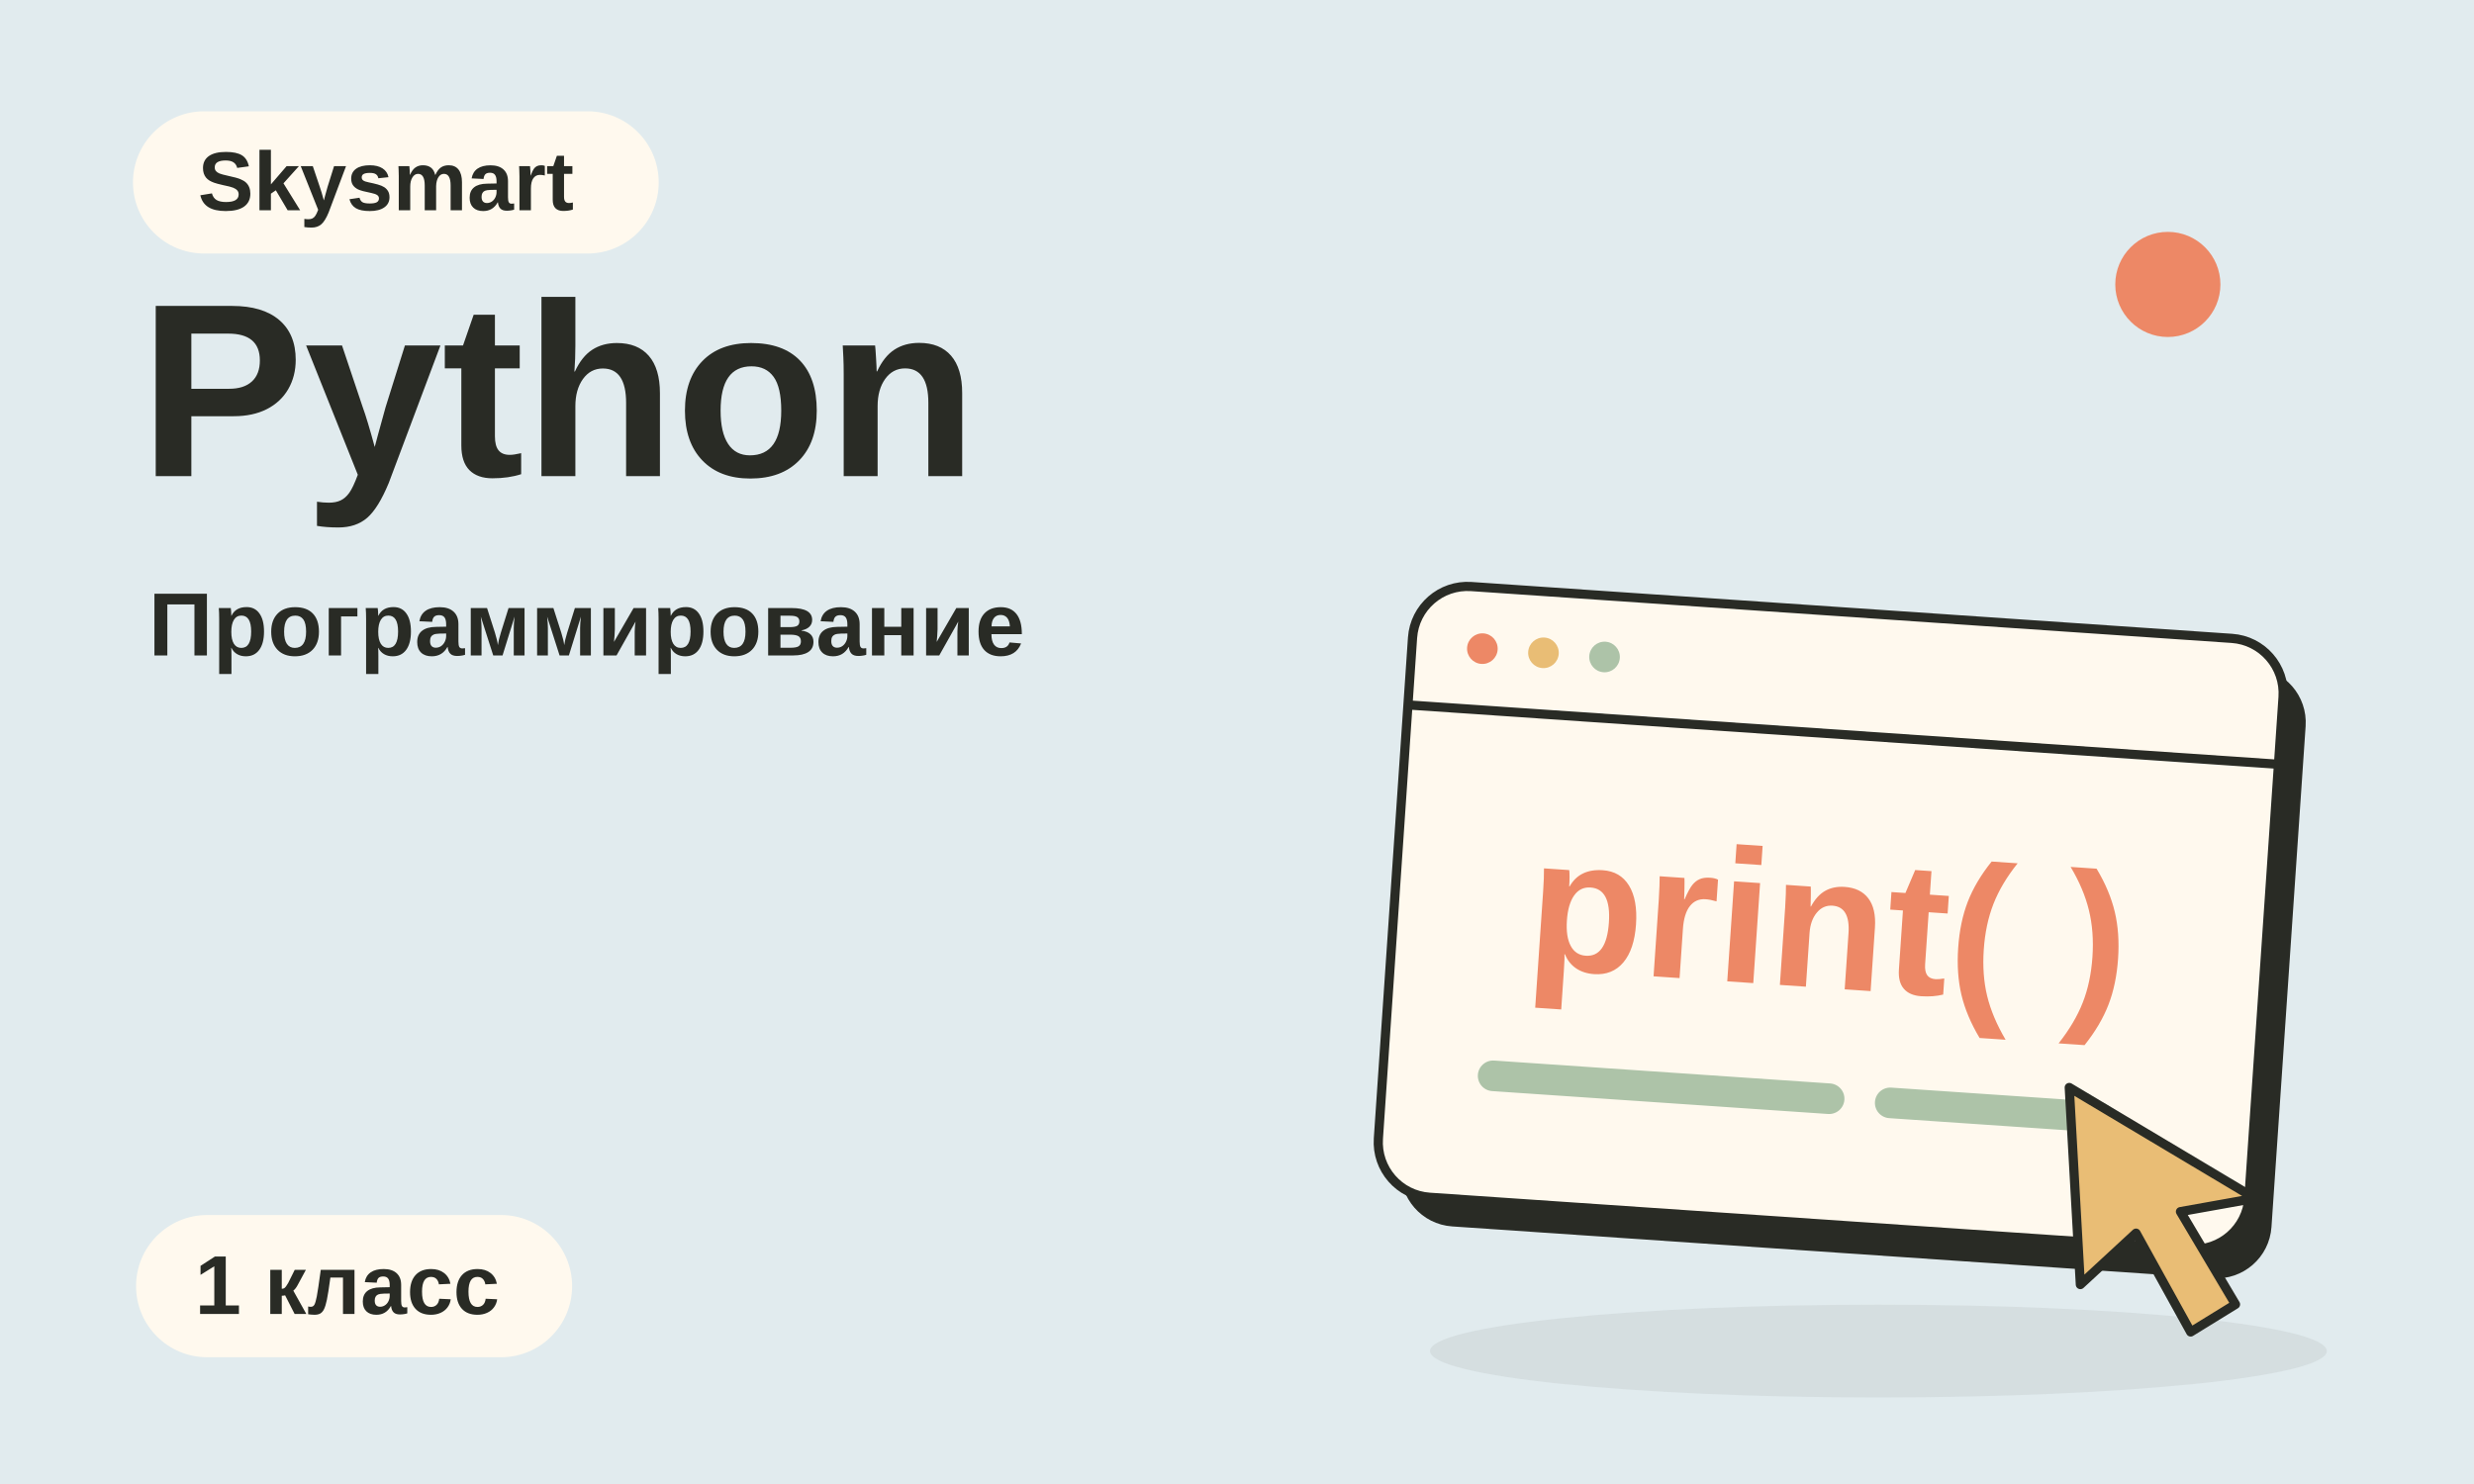
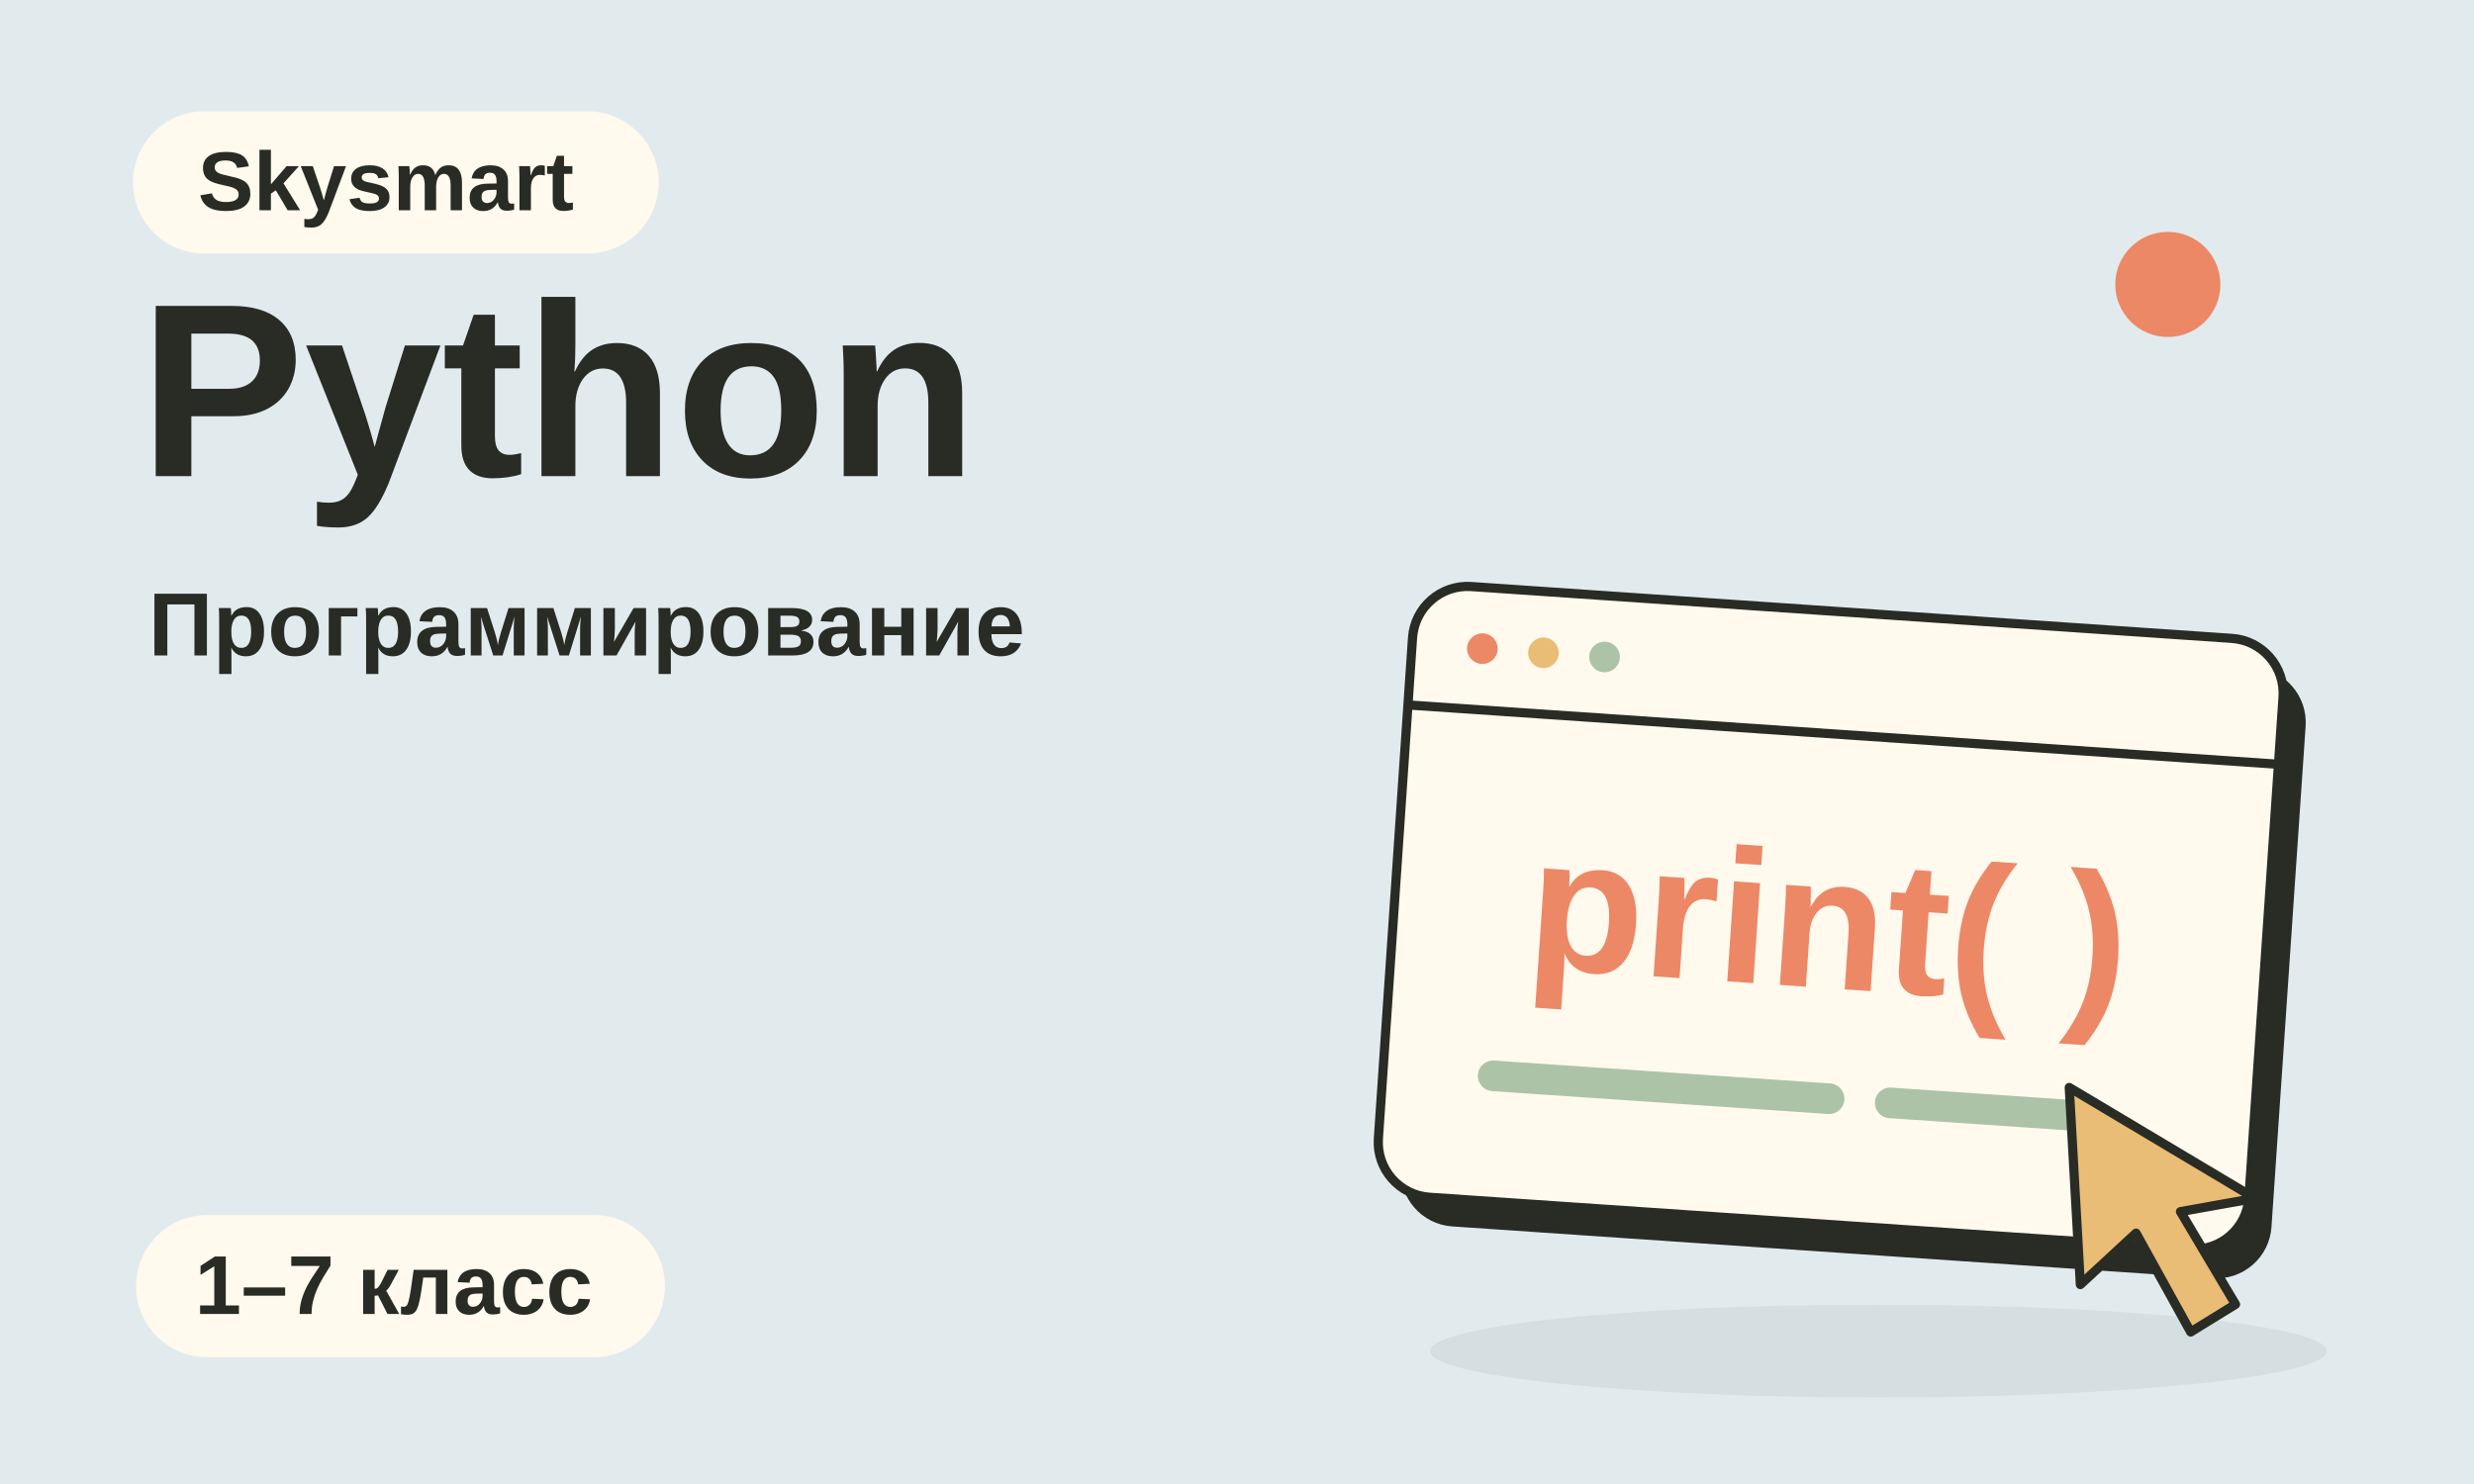
<svg xmlns="http://www.w3.org/2000/svg" width="800" height="480" viewBox="0 0 800 480" role="img" aria-labelledby="title desc">
  <g font-family="Arial, Helvetica, sans-serif">
    <rect x="0" y="0" width="800" height="480" rx="0" fill="#e1ebee" />
    <ellipse cx="607.4" cy="437" rx="145" ry="15" fill="#292b25" opacity=".07" />
    <rect x="43" y="36" width="170" height="46" rx="23" fill="#fff9ee" />
    <text x="64" y="68" font-size="27" fill="#292b25" font-weight="700" text-anchor="start">Skysmart</text>
    <circle cx="701" cy="92" r="17" fill="#ed8866" />
    <text x="45" y="154" font-size="80" fill="#292b25" font-weight="800" text-anchor="start">Python</text>
    <text x="48" y="212" font-size="29" fill="#292b25" font-weight="600" text-anchor="start">Программирование</text>
    <g transform="translate(450.4 174.7) rotate(3.9 150 130) scale(0.99)">
      <rect x="8" y="33" width="285" height="200" rx="18" fill="#292b25" />
      <rect x="0" y="24" width="285" height="200" rx="18" fill="#fff9ee" stroke="#292b25" stroke-width="3" />
      <path d="M1 64H284" fill="none" stroke="#292b25" stroke-width="3" stroke-linecap="round" stroke-linejoin="round" />
      <circle cx="23" cy="44" r="5" fill="#ed8866" />
      <circle cx="43" cy="44" r="5" fill="#e9bd75" />
      <circle cx="63" cy="44" r="5" fill="#adc3a8" />
      <text x="142" y="147" font-size="62" fill="#ed8866" font-weight="800" text-anchor="middle">print( )</text>
      <path d="M36 183h110m20 0h68" fill="none" stroke="#adc3a8" stroke-width="10" stroke-linecap="round" stroke-linejoin="round" />
      <path d="m224 174 8 64 17-18 20 31 14-10-20-29 24-6Z" fill="#e9bd75" stroke="#292b25" stroke-width="3" stroke-linecap="round" stroke-linejoin="round" />
    </g>
-     <rect x="44" y="393" width="141" height="46" rx="23" fill="#fff9ee" />
-     <text x="63" y="425" font-size="27" fill="#292b25" font-weight="700" text-anchor="start">1 класс</text>
+     <rect x="44" y="393" width="171" height="46" rx="23" fill="#fff9ee" />
+     <text x="63" y="425" font-size="27" fill="#292b25" font-weight="700" text-anchor="start">1–7 класс</text>
  </g>
</svg>
